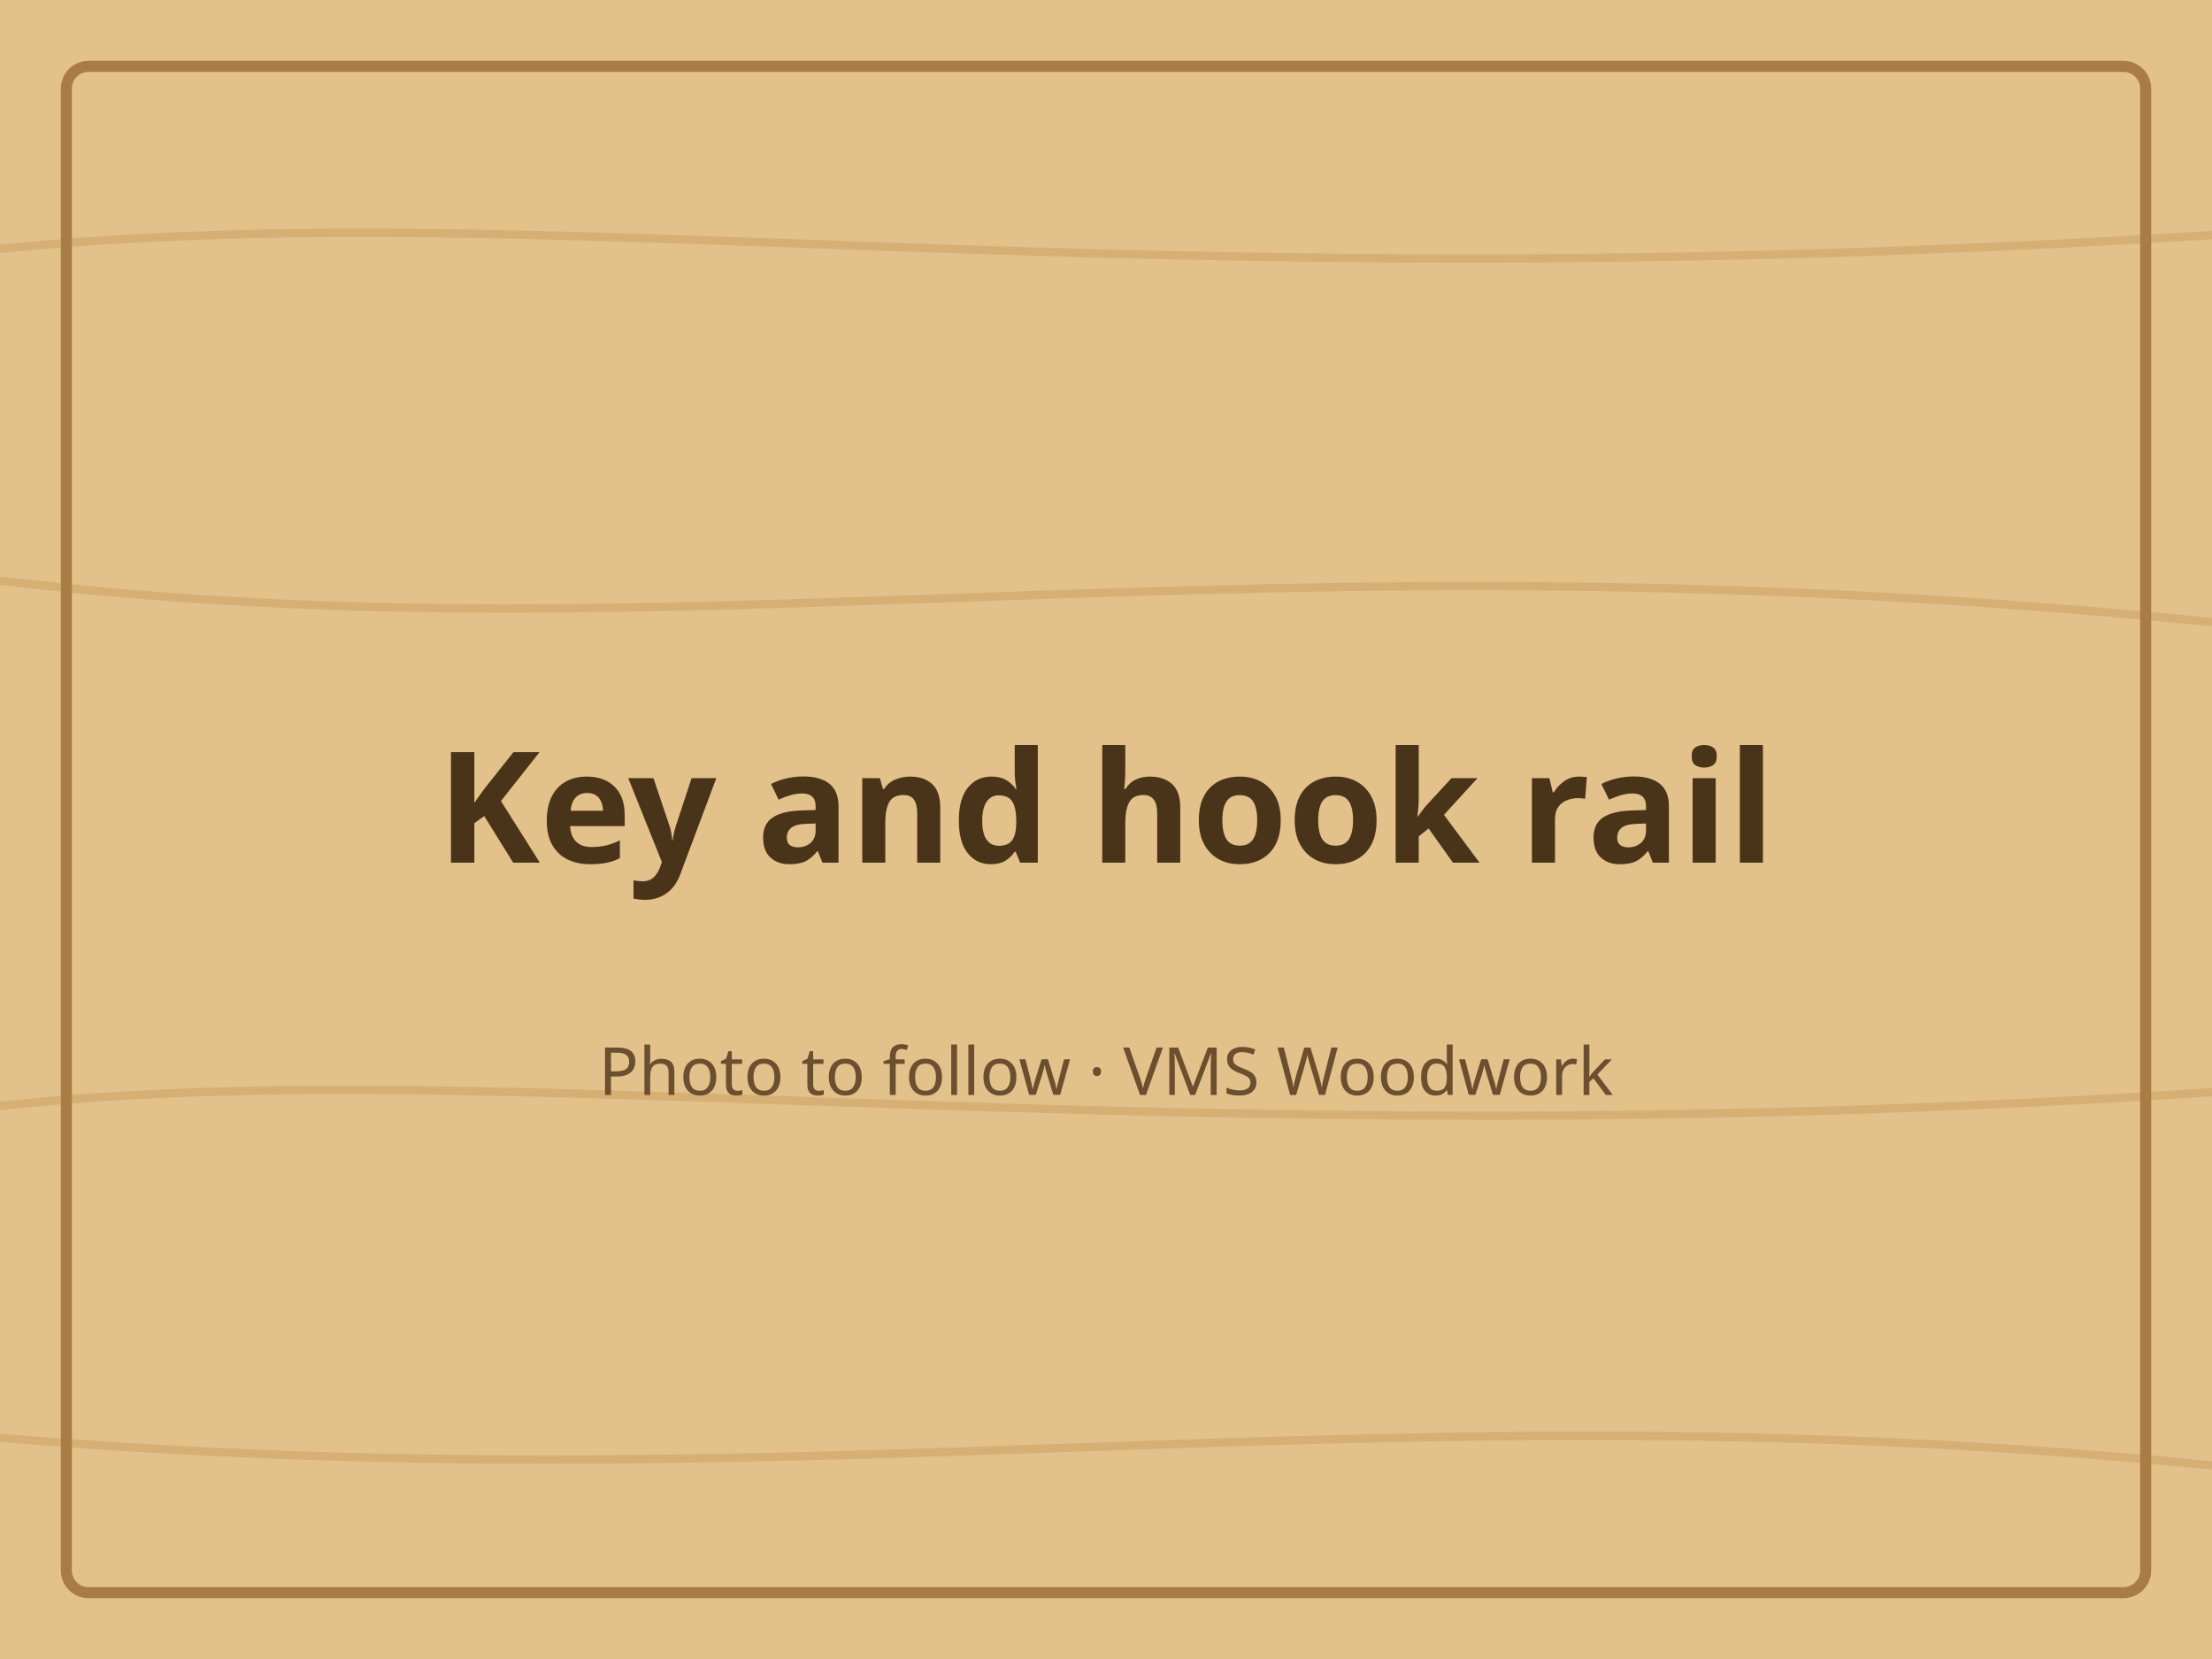
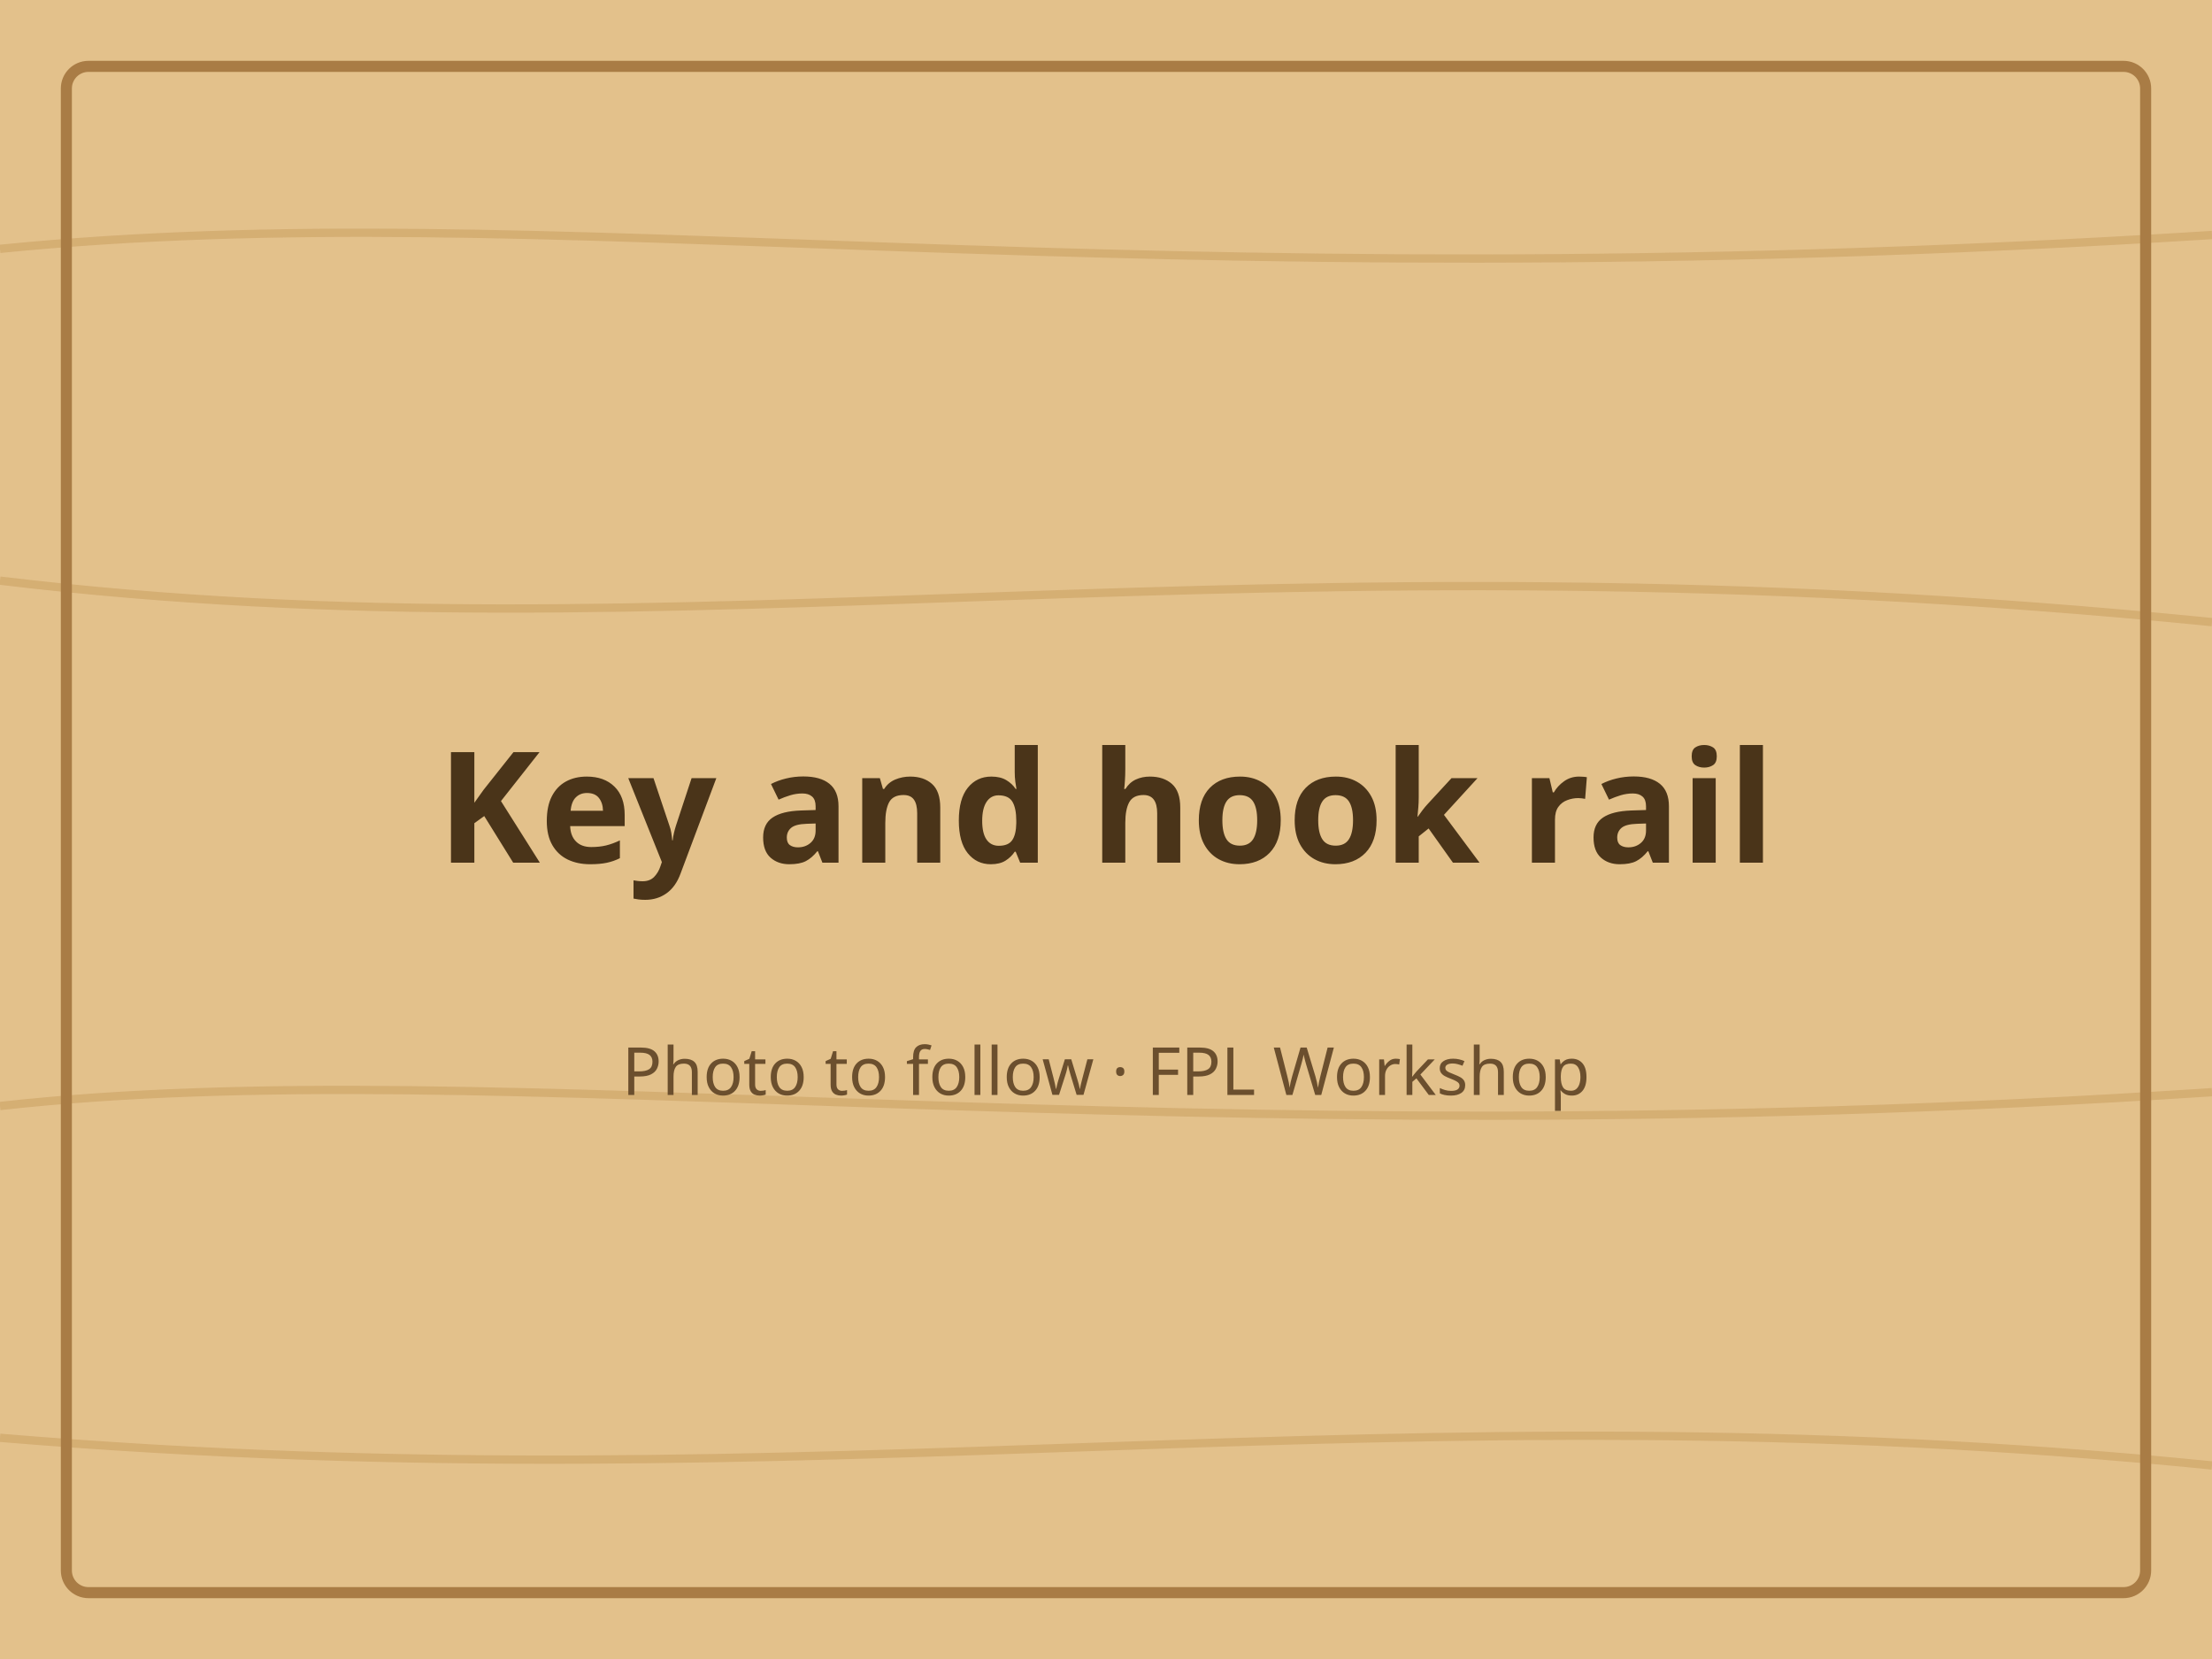
<svg xmlns="http://www.w3.org/2000/svg" viewBox="0 0 800 600" role="img" aria-label="Key and hook rail, photo to follow">
  <rect width="800" height="600" fill="#e3c18b" />
  <g fill="none" stroke="#cfa66a" stroke-width="3" opacity=".7">
    <path d="M0 90 C 200 70, 400 110, 800 85" />
    <path d="M0 210 C 250 240, 450 190, 800 225" />
    <path d="M0 400 C 180 380, 420 420, 800 395" />
    <path d="M0 520 C 300 545, 500 500, 800 530" />
  </g>
  <rect x="24" y="24" width="752" height="552" fill="none" stroke="#a97c45" stroke-width="4" rx="8" />
  <text x="400" y="312" text-anchor="middle" font-family="ui-sans-serif, system-ui, sans-serif" font-size="56" font-weight="700" fill="#4a3419">Key and hook rail</text>
-   <text x="400" y="396" text-anchor="middle" font-family="ui-sans-serif, system-ui, sans-serif" font-size="24" fill="#6b4f2e">Photo to follow · VMS Woodwork</text>
+   <text x="400" y="396" text-anchor="middle" font-family="ui-sans-serif, system-ui, sans-serif" font-size="24" fill="#6b4f2e">Photo to follow · FPL Workshop</text>
</svg>
